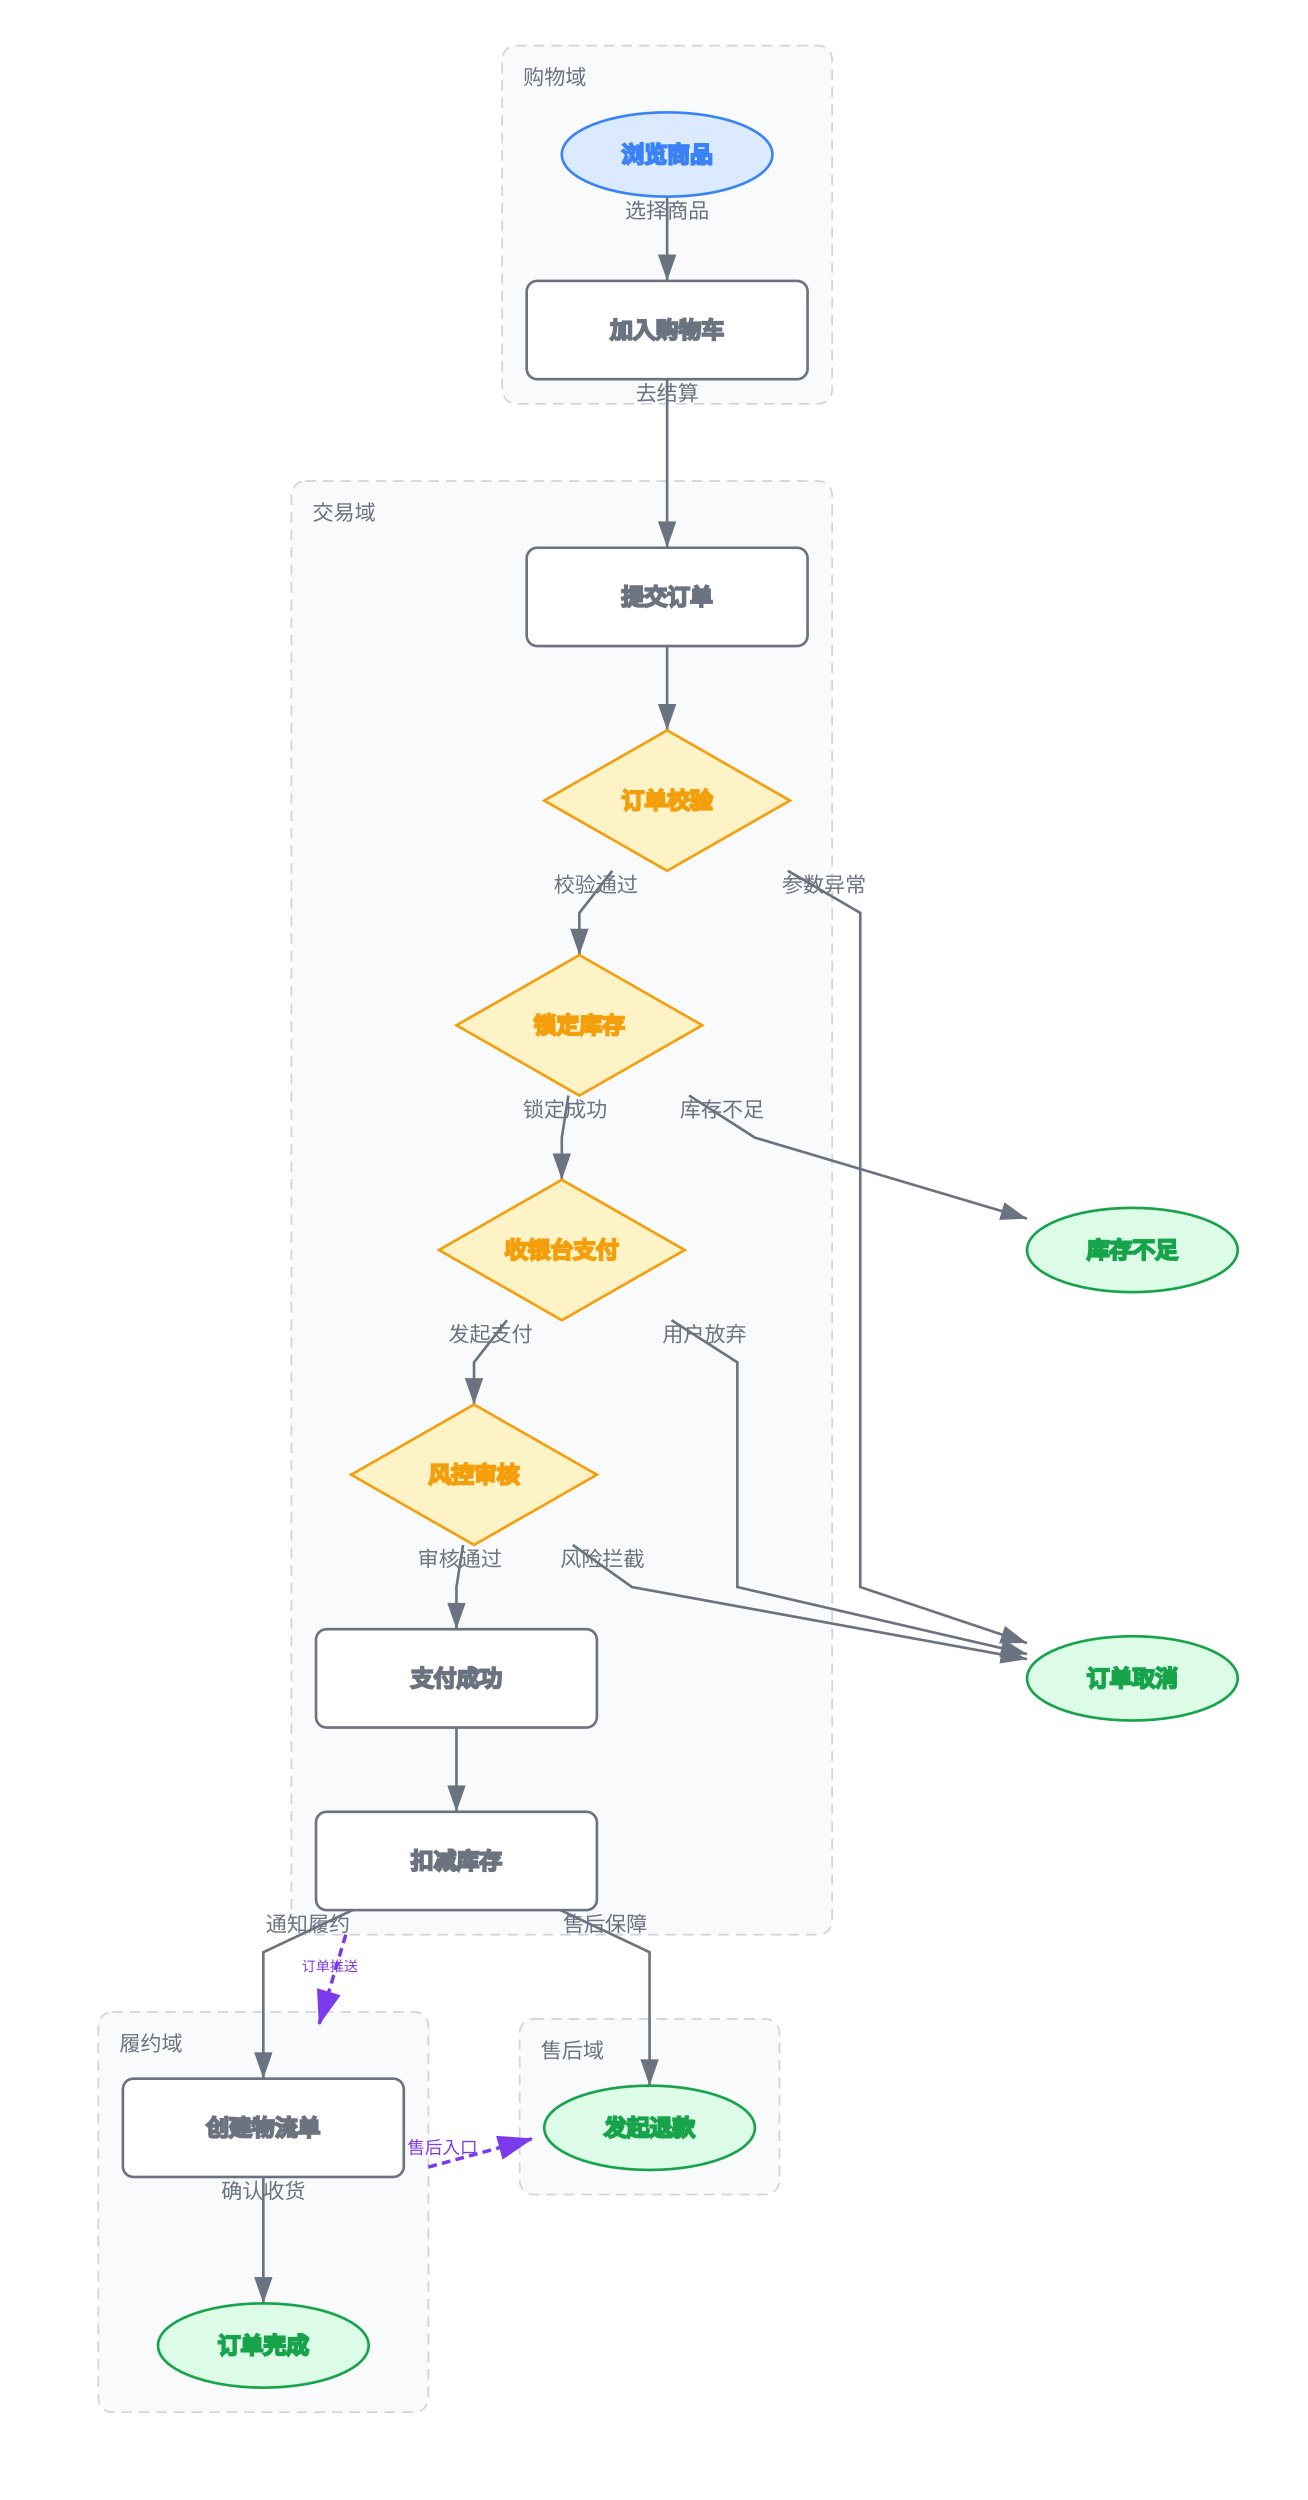
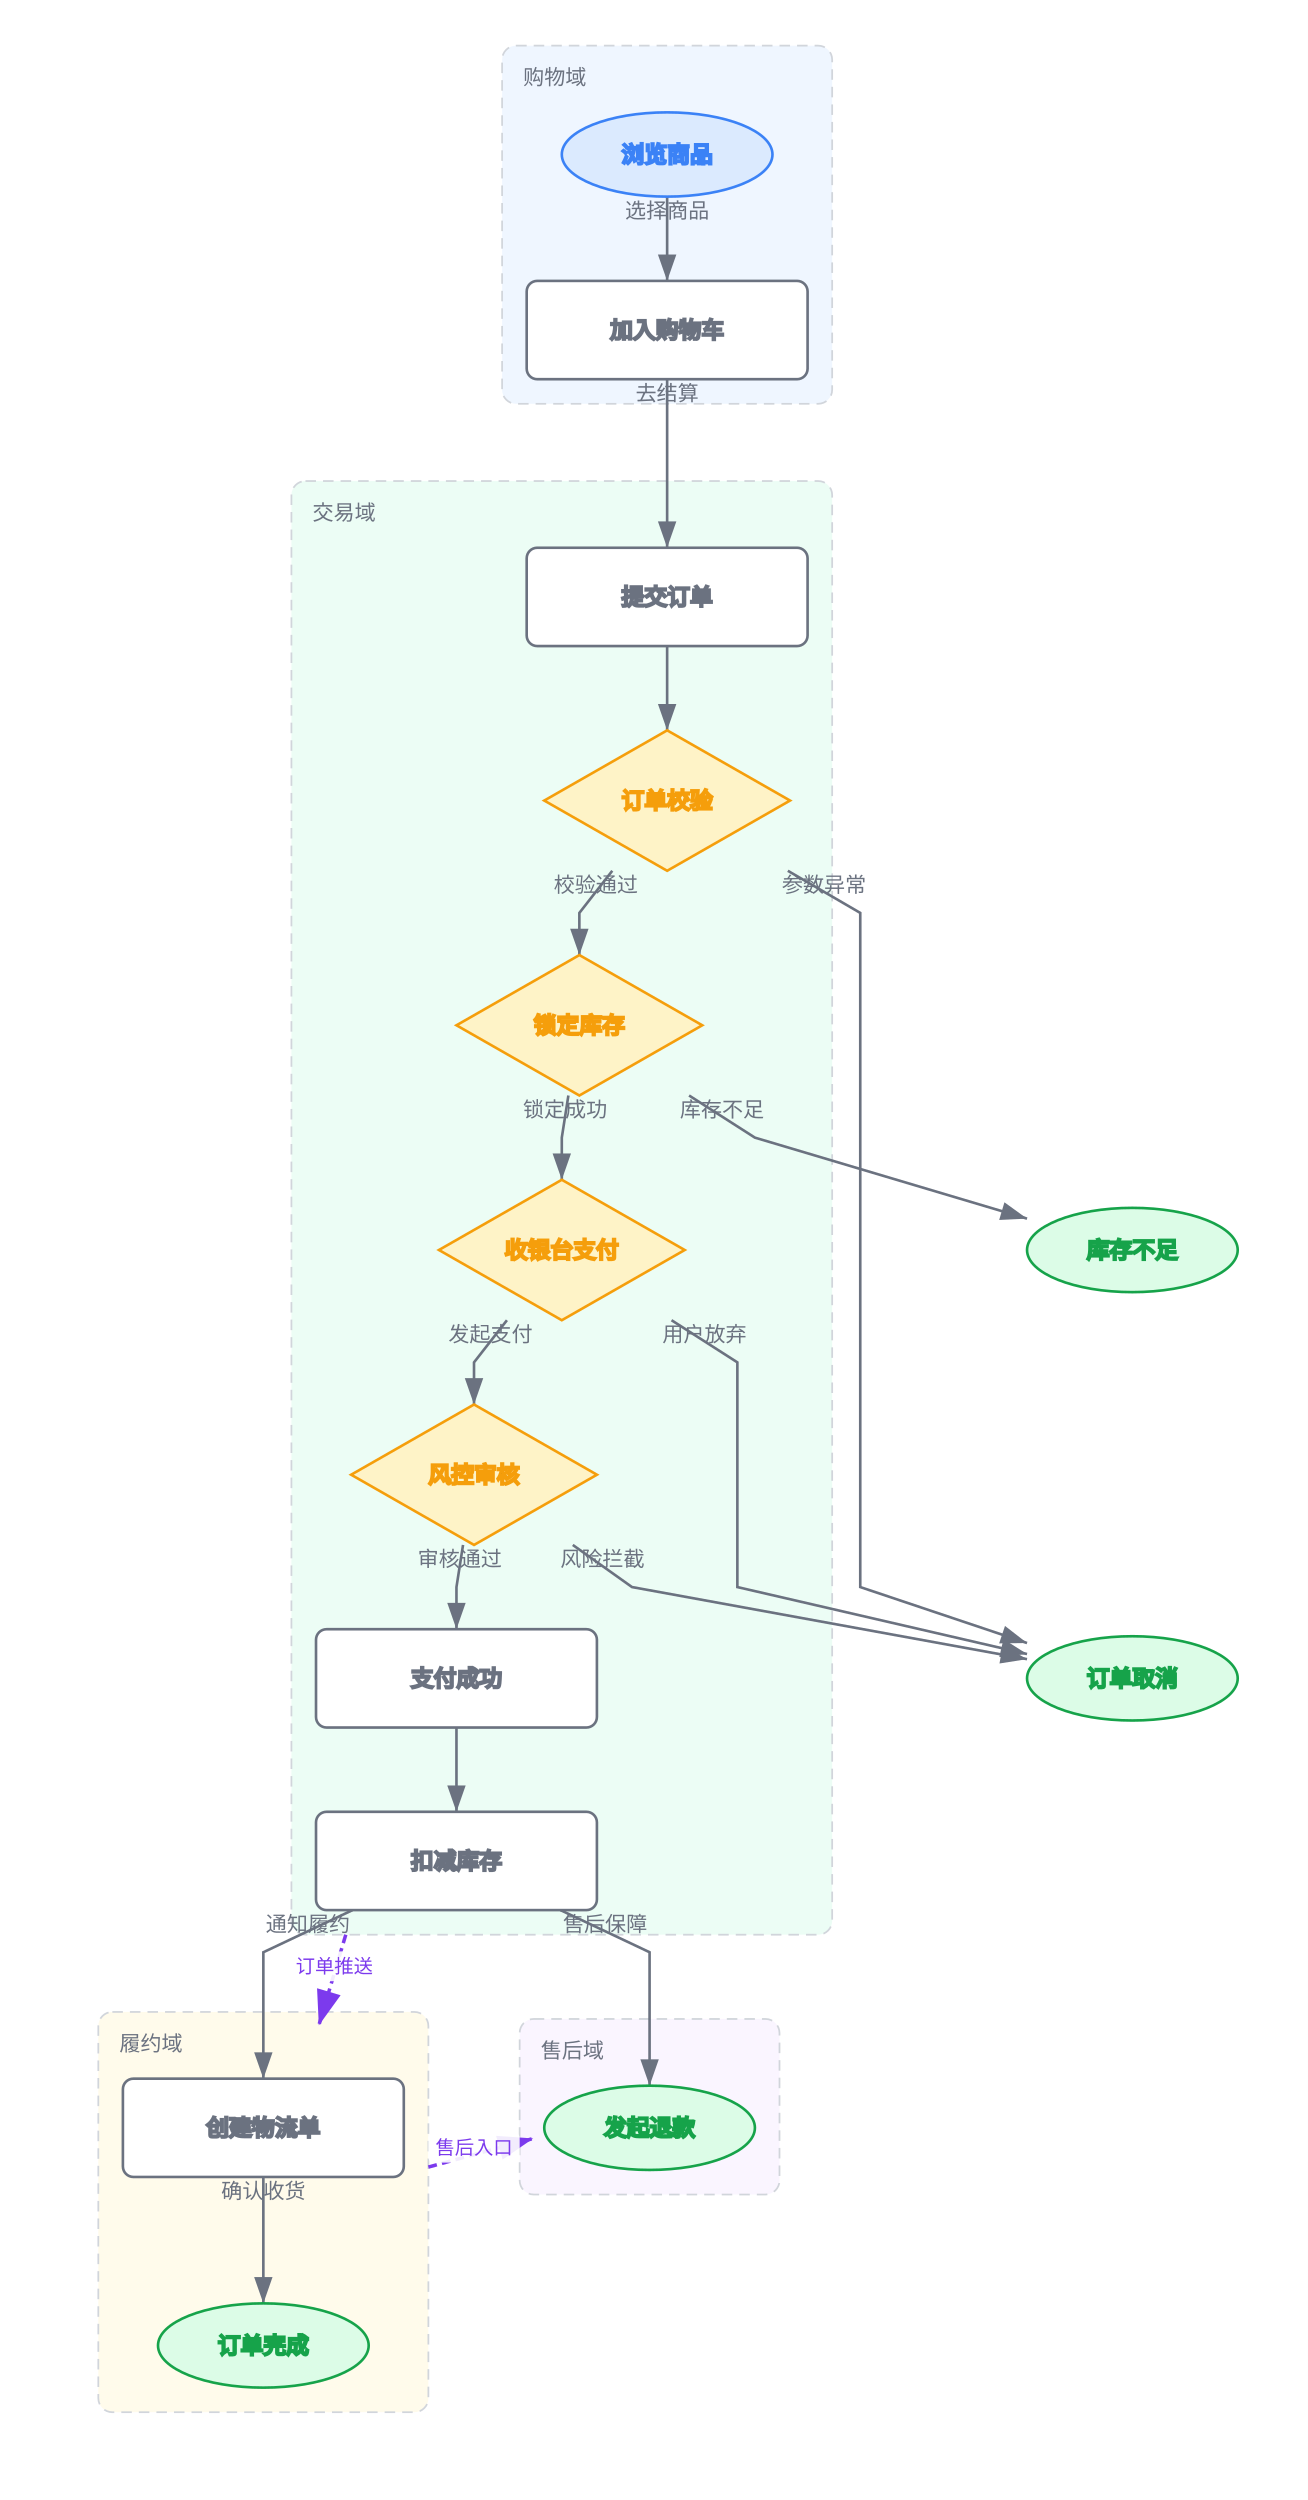
<svg xmlns="http://www.w3.org/2000/svg" width="745" height="1424" viewBox="0 0 745 1424">
  <defs>
    <marker id="arrowhead" markerWidth="10" markerHeight="7" refX="10" refY="3.5" orient="auto">
      <polygon points="0 0, 10 3.5, 0 7" fill="#6b7280" />
    </marker>
    <marker id="arrowhead-purple" markerWidth="10" markerHeight="7" refX="10" refY="3.5" orient="auto">
      <polygon points="0 0, 10 3.5, 0 7" fill="#7c3aed" />
    </marker>
  </defs>
  <rect x="0" y="0" width="745" height="1424" fill="#ffffff" />
  <g class="lgdl-group">
-     <rect x="286" y="26" width="188" height="204" rx="8" fill="#f9fafb" stroke="#d1d5db" stroke-dasharray="6 4" />
+     <rect x="286" y="26" width="188" height="204" rx="8" fill="#eff6ff" stroke="#d1d5db" stroke-dasharray="6 4" />
    <text x="298" y="44" font-family="'Segoe UI', 'PingFang SC', 'Microsoft YaHei', sans-serif" font-size="12" fill="#6b7280" text-anchor="start" dominant-baseline="middle">购物域</text>
  </g>
  <g class="lgdl-group">
-     <rect x="166" y="274" width="308" height="828" rx="8" fill="#f9fafb" stroke="#d1d5db" stroke-dasharray="6 4" />
+     <rect x="166" y="274" width="308" height="828" rx="8" fill="#ecfdf5" stroke="#d1d5db" stroke-dasharray="6 4" />
    <text x="178" y="292" font-family="'Segoe UI', 'PingFang SC', 'Microsoft YaHei', sans-serif" font-size="12" fill="#6b7280" text-anchor="start" dominant-baseline="middle">交易域</text>
  </g>
  <g class="lgdl-group">
-     <rect x="56" y="1146" width="188" height="228" rx="8" fill="#f9fafb" stroke="#d1d5db" stroke-dasharray="6 4" />
+     <rect x="56" y="1146" width="188" height="228" rx="8" fill="#fffbeb" stroke="#d1d5db" stroke-dasharray="6 4" />
    <text x="68" y="1164" font-family="'Segoe UI', 'PingFang SC', 'Microsoft YaHei', sans-serif" font-size="12" fill="#6b7280" text-anchor="start" dominant-baseline="middle">履约域</text>
  </g>
  <g class="lgdl-group">
-     <rect x="296" y="1150" width="148" height="100" rx="8" fill="#f9fafb" stroke="#d1d5db" stroke-dasharray="6 4" />
+     <rect x="296" y="1150" width="148" height="100" rx="8" fill="#faf5ff" stroke="#d1d5db" stroke-dasharray="6 4" />
    <text x="308" y="1168" font-family="'Segoe UI', 'PingFang SC', 'Microsoft YaHei', sans-serif" font-size="12" fill="#6b7280" text-anchor="start" dominant-baseline="middle">售后域</text>
  </g>
  <g class="lgdl-aggregate-edge">
    <line x1="196.958" y1="1102" x2="181.602" y2="1153.668" stroke="#7c3aed" stroke-width="2" stroke-dasharray="5 3" marker-end="url(#arrowhead-purple)" />
-     <text x="187.881" y="1120" font-family="'Segoe UI', 'PingFang SC', 'Microsoft YaHei', sans-serif" font-size="8" fill="#7c3aed" text-anchor="middle" dominant-baseline="middle">订单推送</text>
+     <rect x="164.4" y="1111.5" width="52" height="17" rx="3" fill="#ffffff" opacity="0.9" />
+     <text x="190.42" y="1120" font-family="'Segoe UI', 'PingFang SC', 'Microsoft YaHei', sans-serif" font-size="11" fill="#7c3aed" text-anchor="middle" dominant-baseline="middle">订单推送</text>
  </g>
  <g class="lgdl-aggregate-edge">
    <line x1="244" y1="1234.364" x2="303.718" y2="1218.077" stroke="#7c3aed" stroke-width="2" stroke-dasharray="5 3" marker-end="url(#arrowhead-purple)" />
-     <text x="252" y="1223.273" font-family="'Segoe UI', 'PingFang SC', 'Microsoft YaHei', sans-serif" font-size="10" fill="#7c3aed" text-anchor="middle" dominant-baseline="middle">售后入口</text>
+     <rect x="244.0" y="1214.8" width="52" height="17" rx="3" fill="#ffffff" opacity="0.9" />
+     <text x="270" y="1223.273" font-family="'Segoe UI', 'PingFang SC', 'Microsoft YaHei', sans-serif" font-size="11" fill="#7c3aed" text-anchor="middle" dominant-baseline="middle">售后入口</text>
  </g>
  <g class="lgdl-edge">
    <path d="M 380,112 L 380,136 L 380,160" fill="none" stroke="#6b7280" stroke-width="1.5" marker-end="url(#arrowhead)" />
    <text x="380" y="120" font-family="'Segoe UI', 'PingFang SC', 'Microsoft YaHei', sans-serif" font-size="12" fill="#6b7280" text-anchor="middle" dominant-baseline="middle">选择商品</text>
  </g>
  <g class="lgdl-edge">
    <path d="M 380,216 L 380,240 L 380,264 L 380,288 L 380,312" fill="none" stroke="#6b7280" stroke-width="1.5" marker-end="url(#arrowhead)" />
    <text x="380" y="224" font-family="'Segoe UI', 'PingFang SC', 'Microsoft YaHei', sans-serif" font-size="12" fill="#6b7280" text-anchor="middle" dominant-baseline="middle">去结算</text>
  </g>
  <g class="lgdl-edge">
    <path d="M 380,368 L 380,392 L 380,416" fill="none" stroke="#6b7280" stroke-width="1.5" marker-end="url(#arrowhead)" />
  </g>
  <g class="lgdl-edge">
    <path d="M 348.75,496 L 330,520 L 330,544" fill="none" stroke="#6b7280" stroke-width="1.5" marker-end="url(#arrowhead)" />
    <text x="339.375" y="504" font-family="'Segoe UI', 'PingFang SC', 'Microsoft YaHei', sans-serif" font-size="12" fill="#6b7280" text-anchor="middle" dominant-baseline="middle">校验通过</text>
  </g>
  <g class="lgdl-edge">
    <path d="M 448.75,496 L 490,520 L 490,584 L 490,648 L 490,712 L 490,776 L 490,840 L 490,904 L 585,935.871" fill="none" stroke="#6b7280" stroke-width="1.5" marker-end="url(#arrowhead)" />
    <text x="469.375" y="504" font-family="'Segoe UI', 'PingFang SC', 'Microsoft YaHei', sans-serif" font-size="12" fill="#6b7280" text-anchor="middle" dominant-baseline="middle">参数异常</text>
  </g>
  <g class="lgdl-edge">
    <path d="M 323.75,624 L 320,648 L 320,672" fill="none" stroke="#6b7280" stroke-width="1.5" marker-end="url(#arrowhead)" />
    <text x="321.875" y="632" font-family="'Segoe UI', 'PingFang SC', 'Microsoft YaHei', sans-serif" font-size="12" fill="#6b7280" text-anchor="middle" dominant-baseline="middle">锁定成功</text>
  </g>
  <g class="lgdl-edge">
    <path d="M 392.5,624 L 430,648 L 585,694.14" fill="none" stroke="#6b7280" stroke-width="1.5" marker-end="url(#arrowhead)" />
    <text x="411.25" y="632" font-family="'Segoe UI', 'PingFang SC', 'Microsoft YaHei', sans-serif" font-size="12" fill="#6b7280" text-anchor="middle" dominant-baseline="middle">库存不足</text>
  </g>
  <g class="lgdl-edge">
    <path d="M 288.75,752 L 270,776 L 270,800" fill="none" stroke="#6b7280" stroke-width="1.5" marker-end="url(#arrowhead)" />
    <text x="279.375" y="760" font-family="'Segoe UI', 'PingFang SC', 'Microsoft YaHei', sans-serif" font-size="12" fill="#6b7280" text-anchor="middle" dominant-baseline="middle">发起支付</text>
  </g>
  <g class="lgdl-edge">
    <path d="M 382.5,752 L 420,776 L 420,840 L 420,904 L 585,942.133" fill="none" stroke="#6b7280" stroke-width="1.5" marker-end="url(#arrowhead)" />
    <text x="401.25" y="760" font-family="'Segoe UI', 'PingFang SC', 'Microsoft YaHei', sans-serif" font-size="12" fill="#6b7280" text-anchor="middle" dominant-baseline="middle">用户放弃</text>
  </g>
  <g class="lgdl-edge">
    <path d="M 263.75,880 L 260,904 L 260,928" fill="none" stroke="#6b7280" stroke-width="1.5" marker-end="url(#arrowhead)" />
    <text x="261.875" y="888" font-family="'Segoe UI', 'PingFang SC', 'Microsoft YaHei', sans-serif" font-size="12" fill="#6b7280" text-anchor="middle" dominant-baseline="middle">审核通过</text>
  </g>
  <g class="lgdl-edge">
    <path d="M 326.25,880 L 360,904 L 585,945.053" fill="none" stroke="#6b7280" stroke-width="1.5" marker-end="url(#arrowhead)" />
    <text x="343.125" y="888" font-family="'Segoe UI', 'PingFang SC', 'Microsoft YaHei', sans-serif" font-size="12" fill="#6b7280" text-anchor="middle" dominant-baseline="middle">风险拦截</text>
  </g>
  <g class="lgdl-edge">
    <path d="M 260,984 L 260,1008 L 260,1032" fill="none" stroke="#6b7280" stroke-width="1.5" marker-end="url(#arrowhead)" />
  </g>
  <g class="lgdl-edge">
    <path d="M 200.769,1088 L 150,1112 L 150,1136 L 150,1160 L 150,1184" fill="none" stroke="#6b7280" stroke-width="1.5" marker-end="url(#arrowhead)" />
    <text x="175.385" y="1096" font-family="'Segoe UI', 'PingFang SC', 'Microsoft YaHei', sans-serif" font-size="12" fill="#6b7280" text-anchor="middle" dominant-baseline="middle">通知履约</text>
  </g>
  <g class="lgdl-edge">
    <path d="M 150,1240 L 150,1264 L 150,1288 L 150,1312" fill="none" stroke="#6b7280" stroke-width="1.5" marker-end="url(#arrowhead)" />
    <text x="150" y="1248" font-family="'Segoe UI', 'PingFang SC', 'Microsoft YaHei', sans-serif" font-size="12" fill="#6b7280" text-anchor="middle" dominant-baseline="middle">确认收货</text>
  </g>
  <g class="lgdl-edge">
    <path d="M 319.231,1088 L 370,1112 L 370,1136 L 370,1160 L 370,1188" fill="none" stroke="#6b7280" stroke-width="1.5" marker-end="url(#arrowhead)" />
    <text x="344.615" y="1096" font-family="'Segoe UI', 'PingFang SC', 'Microsoft YaHei', sans-serif" font-size="12" fill="#6b7280" text-anchor="middle" dominant-baseline="middle">售后保障</text>
  </g>
  <g class="lgdl-node" fill="#dbeafe" stroke="#3b82f6" stroke-width="1.5">
    <rect x="320" y="64" width="120" height="48" rx="60" ry="60" />
    <text x="380" y="88" font-family="'Segoe UI', 'PingFang SC', 'Microsoft YaHei', sans-serif" font-size="13" fill="#1f2937" text-anchor="middle" dominant-baseline="middle">浏览商品</text>
  </g>
  <g class="lgdl-node" fill="#ffffff" stroke="#6b7280" stroke-width="1.5">
    <rect x="300" y="160" width="160" height="56" rx="6" ry="6" />
    <text x="380" y="188" font-family="'Segoe UI', 'PingFang SC', 'Microsoft YaHei', sans-serif" font-size="13" fill="#1f2937" text-anchor="middle" dominant-baseline="middle">加入购物车</text>
  </g>
  <g class="lgdl-node" fill="#ffffff" stroke="#6b7280" stroke-width="1.5">
    <rect x="300" y="312" width="160" height="56" rx="6" ry="6" />
    <text x="380" y="340" font-family="'Segoe UI', 'PingFang SC', 'Microsoft YaHei', sans-serif" font-size="13" fill="#1f2937" text-anchor="middle" dominant-baseline="middle">提交订单</text>
  </g>
  <g class="lgdl-node" fill="#fef3c7" stroke="#f59e0b" stroke-width="1.5">
    <polygon points="380,416 450,456 380,496 310,456" />
    <text x="380" y="456" font-family="'Segoe UI', 'PingFang SC', 'Microsoft YaHei', sans-serif" font-size="13" fill="#1f2937" text-anchor="middle" dominant-baseline="middle">订单校验</text>
  </g>
  <g class="lgdl-node" fill="#fef3c7" stroke="#f59e0b" stroke-width="1.5">
    <polygon points="330,544 400,584 330,624 260,584" />
    <text x="330" y="584" font-family="'Segoe UI', 'PingFang SC', 'Microsoft YaHei', sans-serif" font-size="13" fill="#1f2937" text-anchor="middle" dominant-baseline="middle">锁定库存</text>
  </g>
  <g class="lgdl-node" fill="#fef3c7" stroke="#f59e0b" stroke-width="1.5">
    <polygon points="320,672 390,712 320,752 250,712" />
    <text x="320" y="712" font-family="'Segoe UI', 'PingFang SC', 'Microsoft YaHei', sans-serif" font-size="13" fill="#1f2937" text-anchor="middle" dominant-baseline="middle">收银台支付</text>
  </g>
  <g class="lgdl-node" fill="#fef3c7" stroke="#f59e0b" stroke-width="1.5">
    <polygon points="270,800 340,840 270,880 200,840" />
    <text x="270" y="840" font-family="'Segoe UI', 'PingFang SC', 'Microsoft YaHei', sans-serif" font-size="13" fill="#1f2937" text-anchor="middle" dominant-baseline="middle">风控审核</text>
  </g>
  <g class="lgdl-node" fill="#ffffff" stroke="#6b7280" stroke-width="1.5">
    <rect x="180" y="928" width="160" height="56" rx="6" ry="6" />
    <text x="260" y="956" font-family="'Segoe UI', 'PingFang SC', 'Microsoft YaHei', sans-serif" font-size="13" fill="#1f2937" text-anchor="middle" dominant-baseline="middle">支付成功</text>
  </g>
  <g class="lgdl-node" fill="#ffffff" stroke="#6b7280" stroke-width="1.5">
    <rect x="180" y="1032" width="160" height="56" rx="6" ry="6" />
    <text x="260" y="1060" font-family="'Segoe UI', 'PingFang SC', 'Microsoft YaHei', sans-serif" font-size="13" fill="#1f2937" text-anchor="middle" dominant-baseline="middle">扣减库存</text>
  </g>
  <g class="lgdl-node" fill="#ffffff" stroke="#6b7280" stroke-width="1.5">
    <rect x="70" y="1184" width="160" height="56" rx="6" ry="6" />
    <text x="150" y="1212" font-family="'Segoe UI', 'PingFang SC', 'Microsoft YaHei', sans-serif" font-size="13" fill="#1f2937" text-anchor="middle" dominant-baseline="middle">创建物流单</text>
  </g>
  <g class="lgdl-node" fill="#dcfce7" stroke="#16a34a" stroke-width="1.5">
    <rect x="90" y="1312" width="120" height="48" rx="60" ry="60" />
    <text x="150" y="1336" font-family="'Segoe UI', 'PingFang SC', 'Microsoft YaHei', sans-serif" font-size="13" fill="#1f2937" text-anchor="middle" dominant-baseline="middle">订单完成</text>
  </g>
  <g class="lgdl-node" fill="#dcfce7" stroke="#16a34a" stroke-width="1.5">
    <rect x="585" y="932" width="120" height="48" rx="60" ry="60" />
    <text x="645" y="956" font-family="'Segoe UI', 'PingFang SC', 'Microsoft YaHei', sans-serif" font-size="13" fill="#1f2937" text-anchor="middle" dominant-baseline="middle">订单取消</text>
  </g>
  <g class="lgdl-node" fill="#dcfce7" stroke="#16a34a" stroke-width="1.5">
    <rect x="585" y="688" width="120" height="48" rx="60" ry="60" />
    <text x="645" y="712" font-family="'Segoe UI', 'PingFang SC', 'Microsoft YaHei', sans-serif" font-size="13" fill="#1f2937" text-anchor="middle" dominant-baseline="middle">库存不足</text>
  </g>
  <g class="lgdl-node" fill="#dcfce7" stroke="#16a34a" stroke-width="1.5">
    <rect x="310" y="1188" width="120" height="48" rx="60" ry="60" />
    <text x="370" y="1212" font-family="'Segoe UI', 'PingFang SC', 'Microsoft YaHei', sans-serif" font-size="13" fill="#1f2937" text-anchor="middle" dominant-baseline="middle">发起退款</text>
  </g>
</svg>
